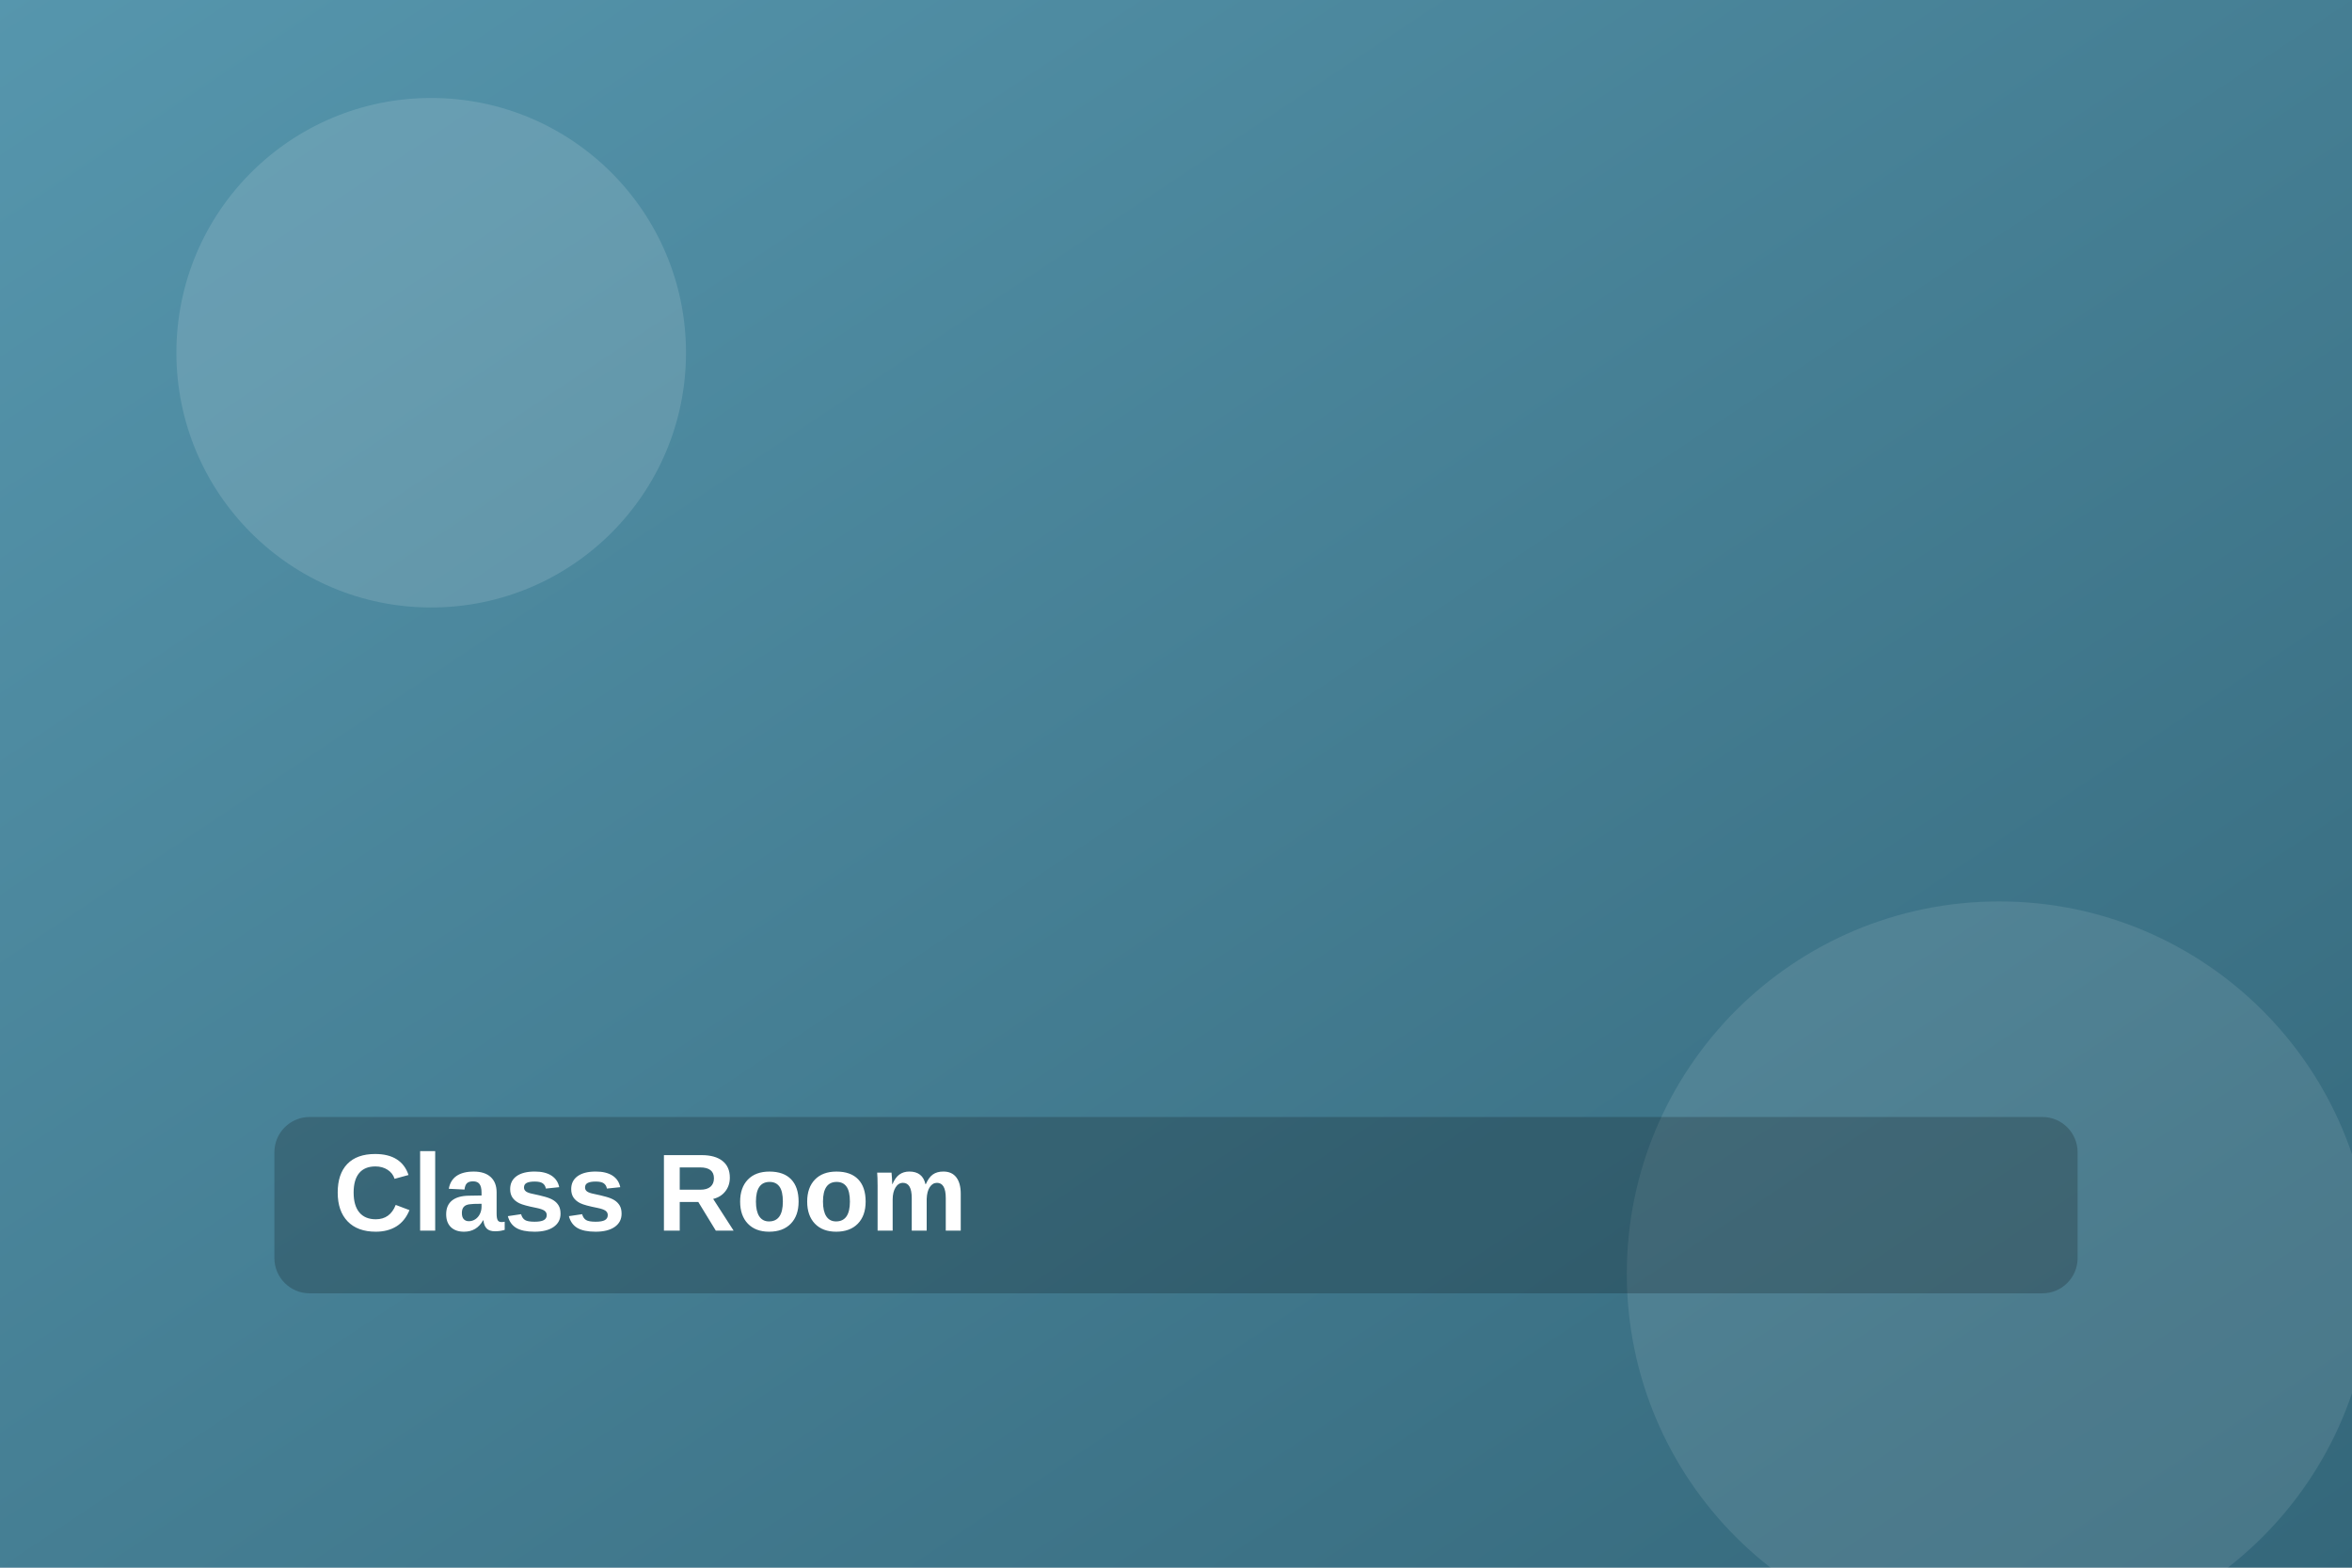
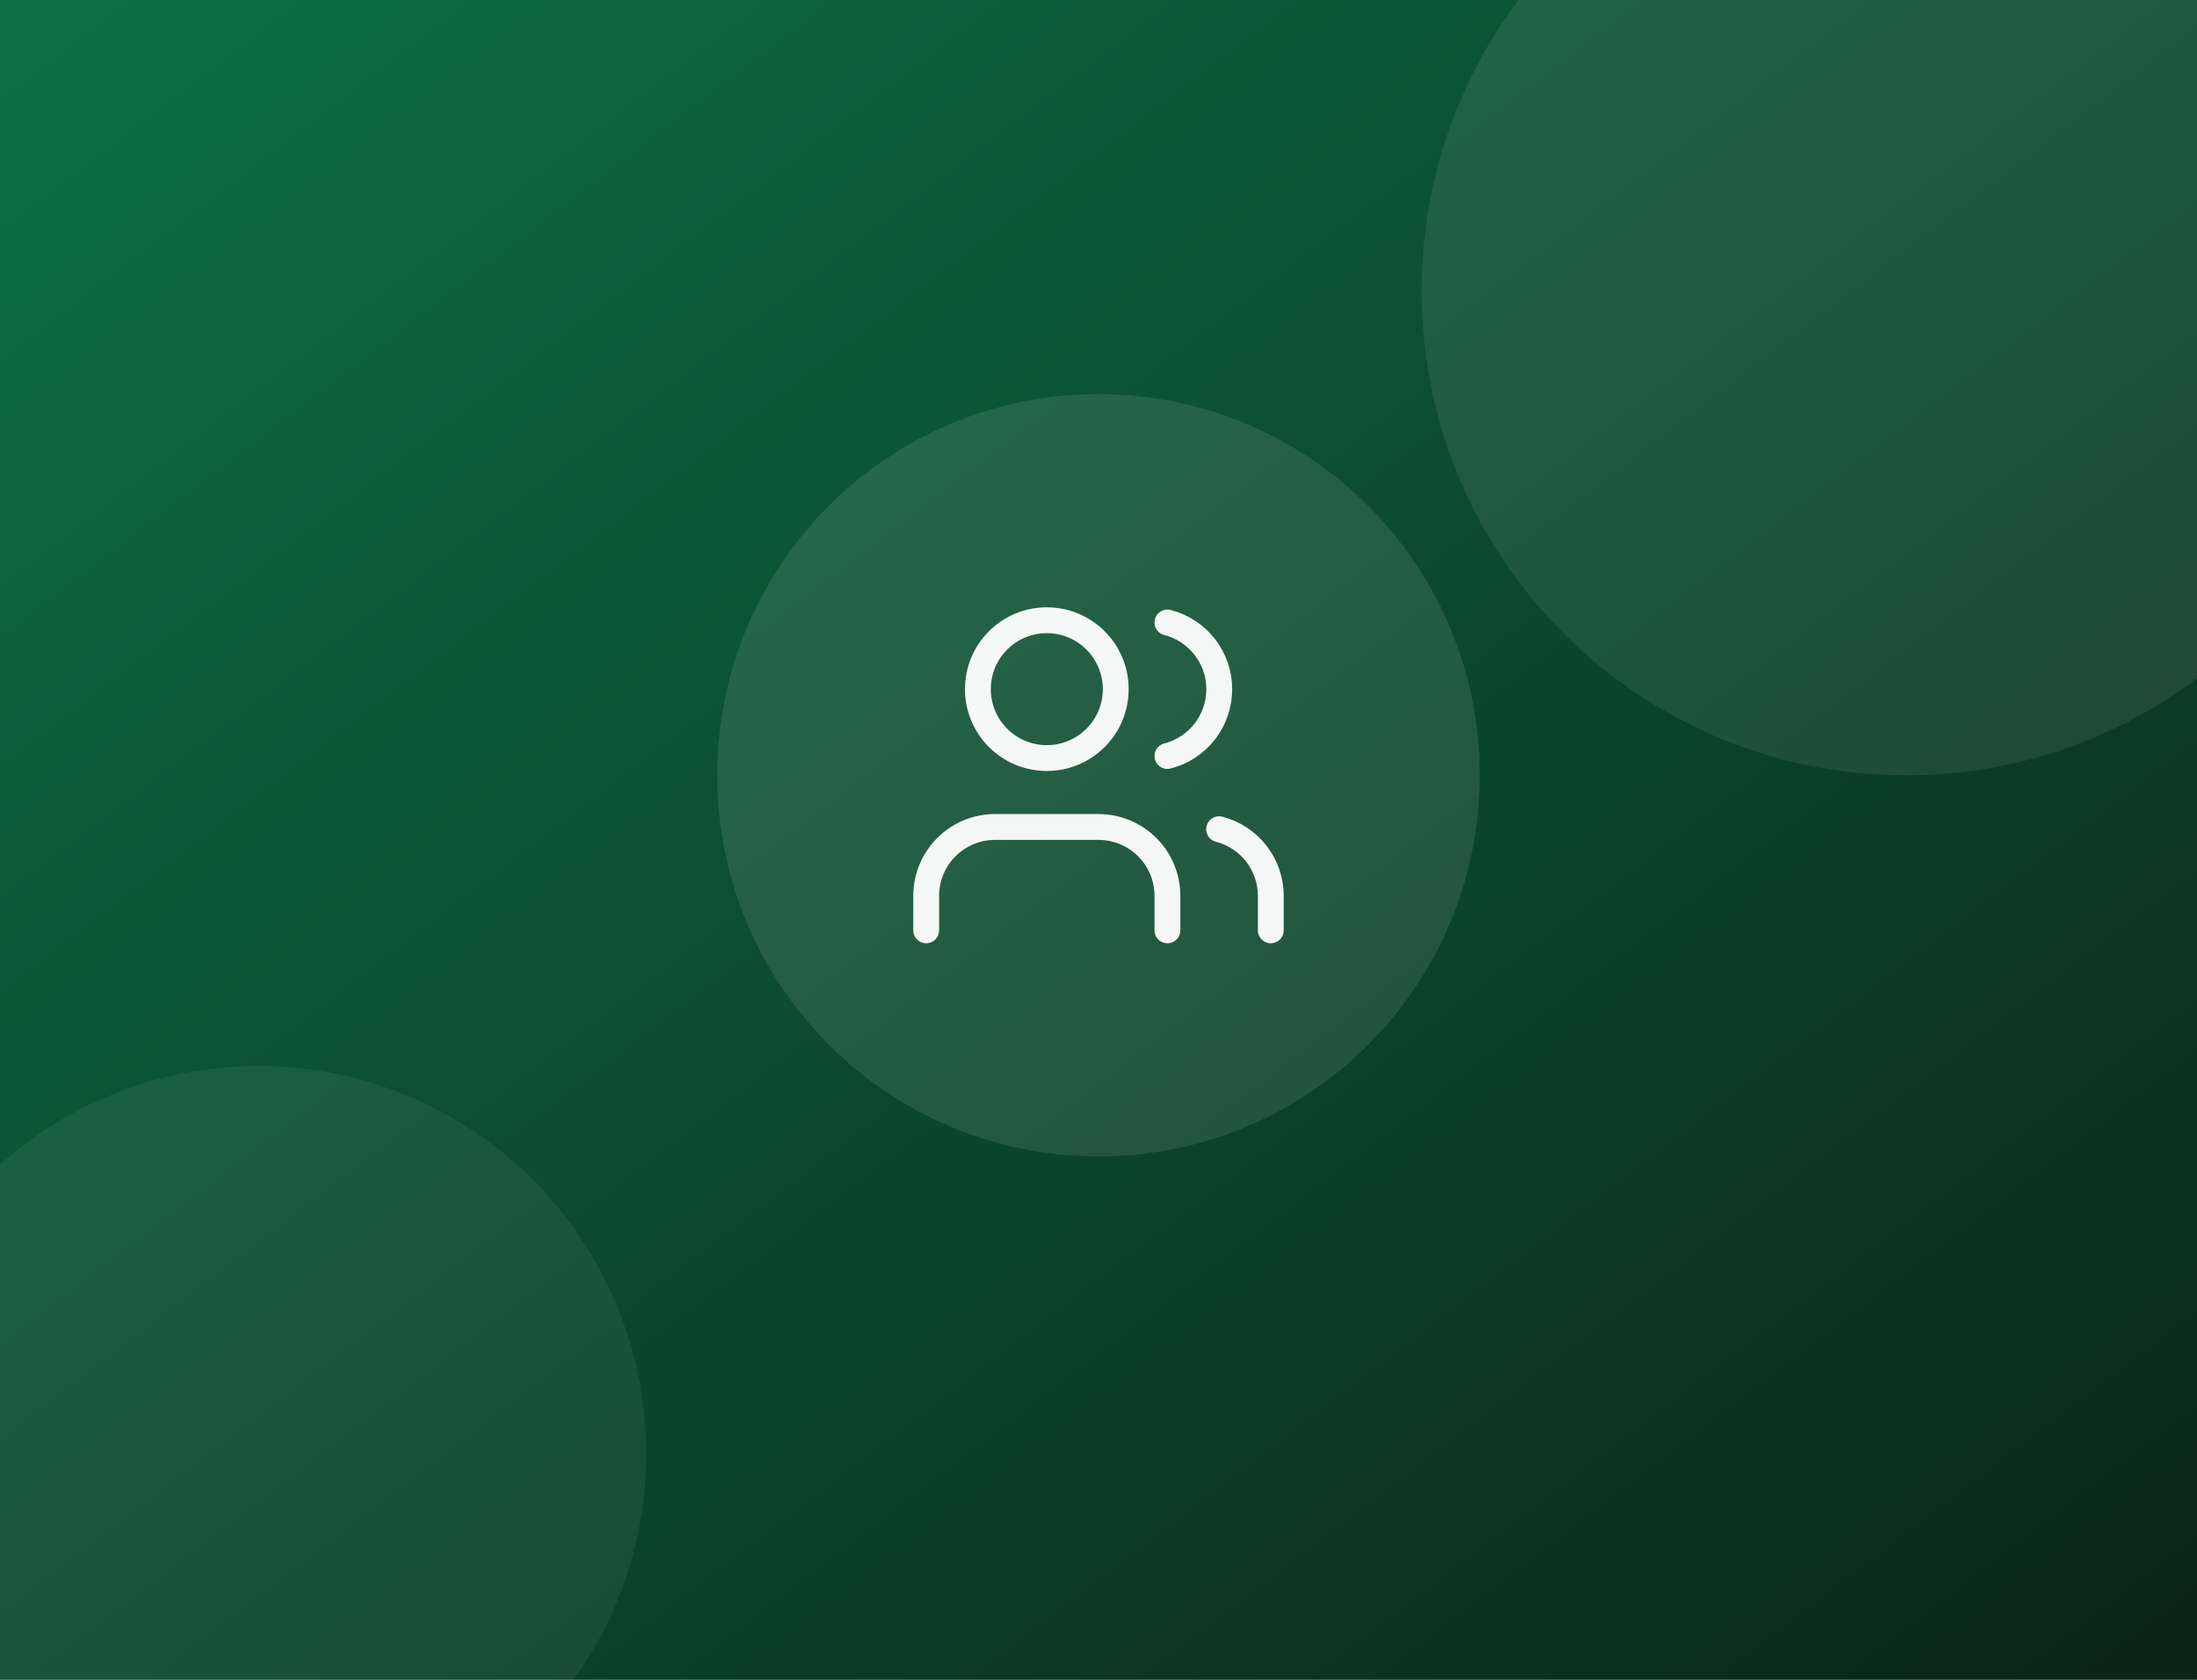
- <svg xmlns="http://www.w3.org/2000/svg" width="1200" height="800" viewBox="0 0 1200 800" role="img" aria-label="Class Room">
+ <svg xmlns="http://www.w3.org/2000/svg" width="680" height="520" viewBox="0 0 680 520" role="img" aria-label="Classes area">
  <defs>
-     <linearGradient id="g" x1="0" y1="0" x2="1" y2="1">
-       <stop offset="0%" stop-color="#5696ad" />
-       <stop offset="100%" stop-color="#34677a" />
+     <linearGradient id="g1" x1="0" y1="0" x2="1" y2="1">
+       <stop offset="0%" stop-color="#0d7043" />
+       <stop offset="100%" stop-color="#0a2419" />
    </linearGradient>
  </defs>
-   <rect width="1200" height="800" fill="url(#g)" />
-   <circle cx="220" cy="180" r="130" fill="rgba(255,255,255,0.13)" />
-   <circle cx="1020" cy="650" r="190" fill="rgba(255,255,255,0.1)" />
-   <rect x="140" y="570" width="920" height="90" rx="18" fill="rgba(0,0,0,0.2)" />
-   <text x="170" y="628" fill="white" font-size="56" font-family="Arial, Helvetica, sans-serif" font-weight="700">Class Room</text>
+   <rect width="680" height="520" fill="url(#g1)" />
+   <circle cx="590" cy="90" r="150" fill="rgba(255,255,255,0.08)" />
+   <circle cx="80" cy="450" r="120" fill="rgba(255,255,255,0.06)" />
+   <circle cx="340" cy="240" r="118" fill="rgba(255,255,255,0.10)" />
+   <g transform="translate(276 176) scale(5.333333)" fill="none" stroke="#ffffff" stroke-width="1.5" stroke-linecap="round" stroke-linejoin="round" opacity="0.95">
+     <path d="M16 21v-2a4 4 0 0 0-4-4H6a4 4 0 0 0-4 4v2 M22 21v-2a4 4 0 0 0-3-3.87 M16 3.13a4 4 0 0 1 0 7.75" />
+     <circle cx="9" cy="7" r="4" />
+   </g>
</svg>
